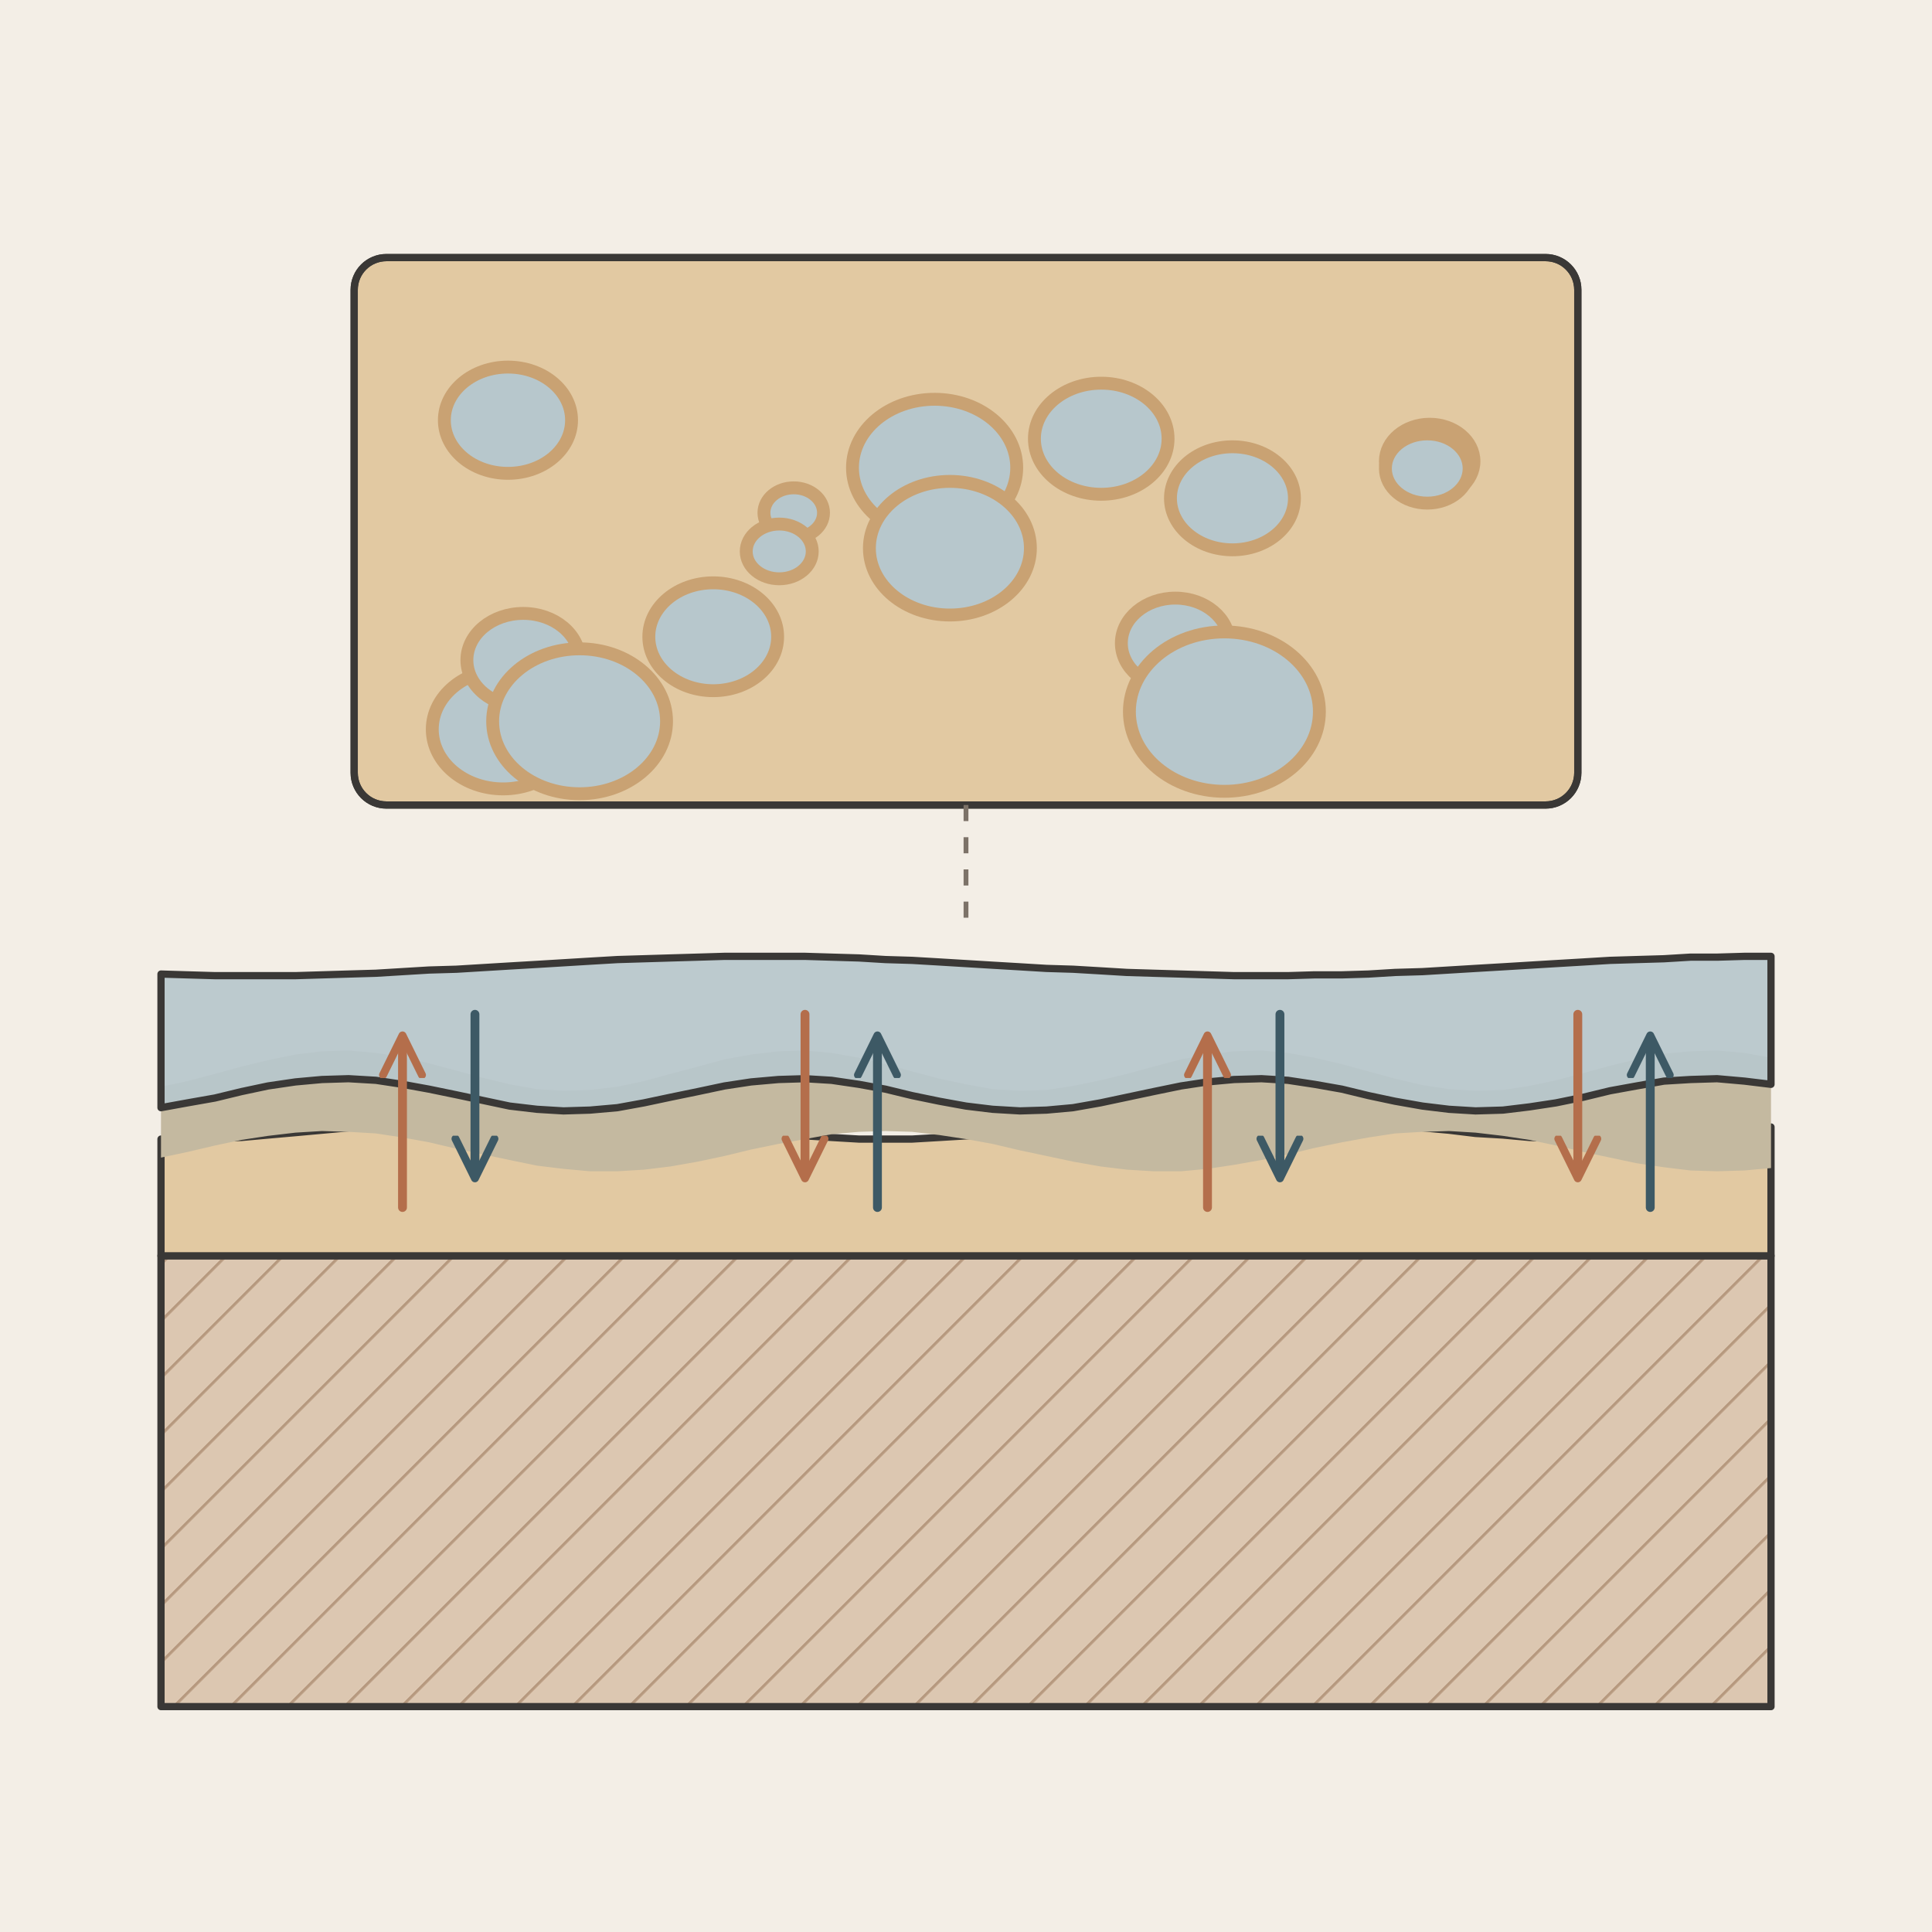
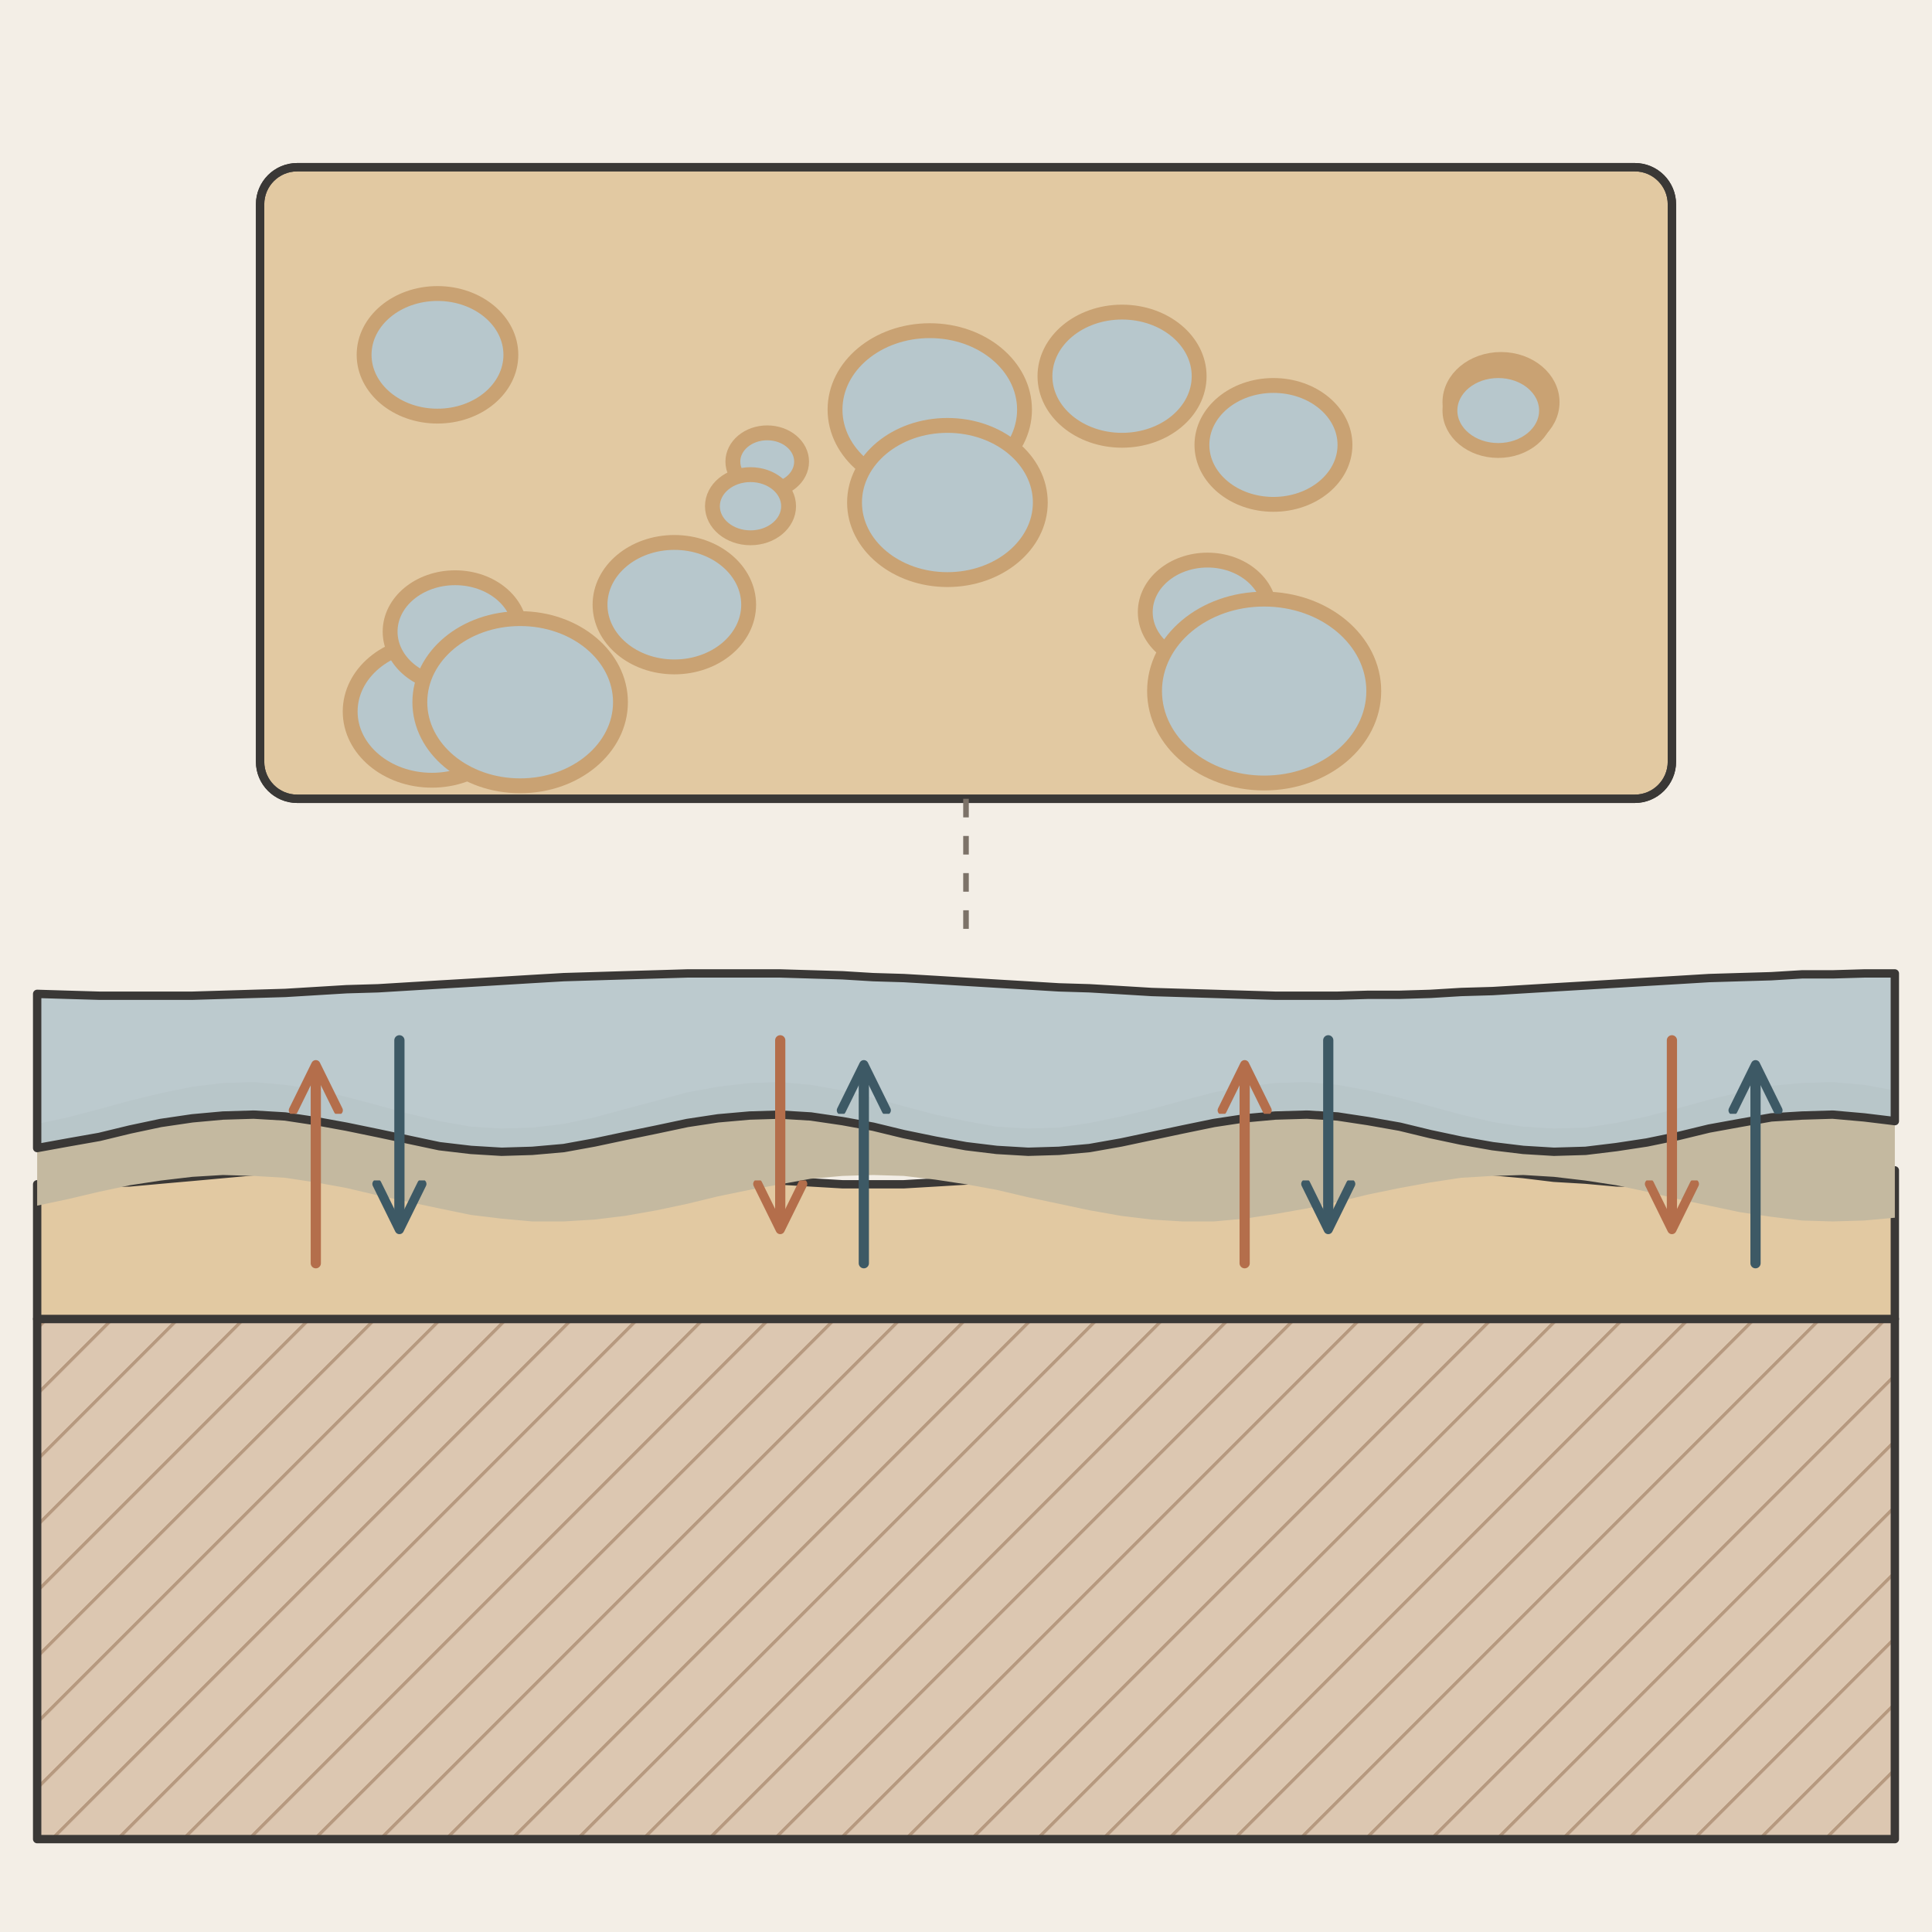
- <svg xmlns="http://www.w3.org/2000/svg" viewBox="0 0 240 240" width="240" height="240">
+ <svg xmlns="http://www.w3.org/2000/svg" viewBox="16 14 208 208" width="208" height="208">
  <rect width="240" height="240" fill="#F3EEE6" />
  <defs>
    <pattern id="h" width="5" height="5" patternUnits="userSpaceOnUse" patternTransform="rotate(45)">
      <rect width="5" height="5" fill="#DCC7B1" />
      <line x1="0" y1="0" x2="0" y2="5" stroke="#B79A80" stroke-width="0.7" />
    </pattern>
    <marker id="a" viewBox="0 0 8 8" refX="6.5" refY="4" markerWidth="5.5" markerHeight="5.5" orient="auto-start-reverse">
      <path d="M0.5,0.8L7,4L0.5,7.2" fill="none" stroke="#B46E4B" stroke-width="1.3" stroke-linecap="round" stroke-linejoin="round" />
    </marker>
    <marker id="aa" viewBox="0 0 8 8" refX="6.5" refY="4" markerWidth="5.5" markerHeight="5.5" orient="auto-start-reverse">
      <path d="M0.5,0.8L7,4L0.5,7.2" fill="none" stroke="#3D5965" stroke-width="1.3" stroke-linecap="round" stroke-linejoin="round" />
    </marker>
    <marker id="al" viewBox="0 0 8 8" refX="6.5" refY="4" markerWidth="5.5" markerHeight="5.5" orient="auto-start-reverse">
      <path d="M0.5,0.8L7,4L0.5,7.2" fill="none" stroke="#D9A441" stroke-width="1.3" stroke-linecap="round" stroke-linejoin="round" />
    </marker>
  </defs>
  <path d="M20,156L23.3,156L26.7,156L30,156L33.3,156L36.7,156L40,156L43.3,156L46.7,156L50,156L53.3,156L56.7,156L60,156L63.3,156L66.7,156L70,156L73.3,156L76.7,156L80,156L83.3,156L86.7,156L90,156L93.3,156L96.7,156L100,156L103.3,156L106.7,156L110,156L113.3,156L116.7,156L120,156L123.3,156L126.7,156L130,156L133.3,156L136.7,156L140,156L143.3,156L146.7,156L150,156L153.3,156L156.7,156L160,156L163.3,156L166.7,156L170,156L173.3,156L176.7,156L180,156L183.3,156L186.7,156L190,156L193.3,156L196.7,156L200,156L203.3,156L206.7,156L210,156L213.3,156L216.7,156L220,156L220,212L20,212Z" fill="url(#h)" stroke="#3A3836" stroke-width="0.9" stroke-linejoin="round" />
  <path d="M20,141.5L23.3,141.5L26.7,141.4L30,141.3L33.3,141L36.7,140.7L40,140.4L43.3,140.1L46.7,139.7L50,139.4L53.3,139.1L56.7,138.8L60,138.6L63.3,138.5L66.7,138.5L70,138.6L73.3,138.7L76.7,138.9L80,139.2L83.3,139.5L86.7,139.9L90,140.2L93.3,140.6L96.7,140.9L100,141.1L103.3,141.3L106.7,141.5L110,141.5L113.3,141.5L116.7,141.3L120,141.1L123.3,140.9L126.7,140.6L130,140.2L133.3,139.9L136.7,139.5L140,139.2L143.3,138.9L146.7,138.7L150,138.6L153.3,138.5L156.7,138.5L160,138.6L163.3,138.8L166.7,139.1L170,139.4L173.3,139.7L176.7,140.1L180,140.4L183.3,140.8L186.7,141L190,141.3L193.3,141.4L196.7,141.5L200,141.5L203.3,141.4L206.7,141.2L210,141L213.3,140.7L216.7,140.3L220,140L220,156L216.7,156L213.3,156L210,156L206.7,156L203.3,156L200,156L196.7,156L193.3,156L190,156L186.7,156L183.3,156L180,156L176.7,156L173.3,156L170,156L166.7,156L163.3,156L160,156L156.7,156L153.3,156L150,156L146.7,156L143.3,156L140,156L136.7,156L133.3,156L130,156L126.7,156L123.3,156L120,156L116.7,156L113.3,156L110,156L106.7,156L103.3,156L100,156L96.7,156L93.3,156L90,156L86.7,156L83.3,156L80,156L76.7,156L73.3,156L70,156L66.7,156L63.3,156L60,156L56.7,156L53.3,156L50,156L46.7,156L43.3,156L40,156L36.7,156L33.3,156L30,156L26.7,156L23.3,156L20,156Z" fill="#E2C9A2" fill-opacity="1" stroke="#3A3836" stroke-width="0.9" stroke-linejoin="round" />
  <path d="M20,135L23.3,134.3L26.7,133.4L30,132.5L33.3,131.7L36.7,131L40,130.6L43.3,130.5L46.7,130.8L50,131.3L53.3,132.1L56.7,133L60,133.9L63.3,134.7L66.7,135.3L70,135.5L73.3,135.4L76.7,135L80,134.3L83.3,133.4L86.7,132.5L90,131.6L93.3,131L96.7,130.6L100,130.5L103.3,130.8L106.7,131.4L110,132.2L113.3,133.1L116.7,134L120,134.7L123.3,135.3L126.7,135.5L130,135.4L133.3,134.9L136.7,134.2L140,133.4L143.3,132.5L146.7,131.6L150,131L153.3,130.6L156.7,130.5L160,130.8L163.3,131.4L166.7,132.2L170,133.1L173.3,134L176.7,134.8L180,135.3L183.3,135.5L186.7,135.4L190,134.9L193.3,134.2L196.7,133.3L200,132.4L203.3,131.6L206.7,130.9L210,130.6L213.3,130.5L216.7,130.8L220,131.4L220,145.1L216.7,145.4L213.3,145.5L210,145.4L206.7,145L203.3,144.5L200,143.8L196.7,143.1L193.3,142.3L190,141.6L186.7,141.1L183.3,140.7L180,140.5L176.7,140.6L173.3,140.8L170,141.3L166.7,141.9L163.3,142.6L160,143.4L156.7,144.1L153.3,144.7L150,145.2L146.7,145.5L143.3,145.5L140,145.3L136.7,144.9L133.3,144.3L130,143.6L126.7,142.9L123.3,142.1L120,141.5L116.7,141L113.3,140.6L110,140.5L106.7,140.6L103.3,140.9L100,141.5L96.7,142.1L93.3,142.8L90,143.6L86.7,144.3L83.3,144.9L80,145.3L76.7,145.5L73.3,145.5L70,145.2L66.7,144.8L63.3,144.1L60,143.4L56.7,142.7L53.3,141.9L50,141.3L46.7,140.8L43.3,140.6L40,140.5L36.7,140.7L33.3,141.1L30,141.6L26.7,142.3L23.3,143.1L20,143.8Z" fill="#C4B9A0" stroke="none" />
  <path d="M20,121L23.3,121.1L26.7,121.2L30,121.2L33.3,121.2L36.7,121.2L40,121.1L43.3,121L46.7,120.9L50,120.7L53.3,120.5L56.7,120.4L60,120.2L63.3,120L66.7,119.8L70,119.6L73.3,119.4L76.7,119.2L80,119.1L83.3,119L86.7,118.9L90,118.8L93.3,118.8L96.7,118.8L100,118.8L103.3,118.9L106.7,119L110,119.2L113.3,119.3L116.7,119.5L120,119.7L123.3,119.9L126.7,120.1L130,120.3L133.3,120.4L136.7,120.6L140,120.8L143.3,120.9L146.7,121L150,121.1L153.3,121.2L156.7,121.2L160,121.2L163.3,121.1L166.7,121.1L170,121L173.3,120.8L176.7,120.7L180,120.5L183.3,120.3L186.7,120.1L190,119.9L193.3,119.7L196.7,119.5L200,119.3L203.3,119.2L206.7,119.1L210,118.9L213.3,118.9L216.7,118.8L220,118.8L220,134.7L216.7,134.3L213.3,134L210,134.1L206.7,134.3L203.3,134.9L200,135.5L196.7,136.3L193.3,137L190,137.5L186.7,137.9L183.3,138L180,137.8L176.7,137.4L173.3,136.8L170,136.1L166.7,135.3L163.3,134.7L160,134.2L156.7,134L153.3,134.1L150,134.4L146.7,134.9L143.3,135.6L140,136.3L136.7,137L133.3,137.6L130,137.9L126.7,138L123.3,137.8L120,137.4L116.7,136.8L113.3,136.1L110,135.3L106.7,134.7L103.3,134.2L100,134L96.7,134.1L93.3,134.4L90,134.9L86.7,135.6L83.3,136.3L80,137L76.7,137.6L73.3,137.9L70,138L66.7,137.8L63.3,137.4L60,136.7L56.7,136L53.3,135.3L50,134.7L46.7,134.2L43.3,134L40,134.1L36.7,134.4L33.3,134.9L30,135.6L26.7,136.4L23.3,137L20,137.6Z" fill="#B7C7CC" fill-opacity="0.92" stroke="#3A3836" stroke-width="0.9" stroke-linejoin="round" />
  <path d="M50,150L50,129" fill="none" stroke="#B46E4B" stroke-width="1.1" stroke-linecap="round" marker-end="url(#a)" />
  <path d="M59,126L59,146" fill="none" stroke="#3D5965" stroke-width="1.1" stroke-linecap="round" marker-end="url(#aa)" />
  <path d="M100,126L100,146" fill="none" stroke="#B46E4B" stroke-width="1.1" stroke-linecap="round" marker-end="url(#a)" />
  <path d="M109,150L109,129" fill="none" stroke="#3D5965" stroke-width="1.1" stroke-linecap="round" marker-end="url(#aa)" />
  <path d="M150,150L150,129" fill="none" stroke="#B46E4B" stroke-width="1.1" stroke-linecap="round" marker-end="url(#a)" />
  <path d="M159,126L159,146" fill="none" stroke="#3D5965" stroke-width="1.1" stroke-linecap="round" marker-end="url(#aa)" />
  <path d="M196,126L196,146" fill="none" stroke="#B46E4B" stroke-width="1.1" stroke-linecap="round" marker-end="url(#a)" />
  <path d="M205,150L205,129" fill="none" stroke="#3D5965" stroke-width="1.1" stroke-linecap="round" marker-end="url(#aa)" />
  <rect x="44" y="32" width="152" height="68" rx="4" fill="#E2C9A2" stroke="#3A3836" stroke-width="0.9" />
  <ellipse cx="177.6" cy="57.3" rx="5.5" ry="4.6" fill="#B7C7CC" stroke="#C9A273" stroke-width="1.6" />
  <ellipse cx="63.1" cy="52.2" rx="7.9" ry="6.6" fill="#B7C7CC" stroke="#C9A273" stroke-width="1.6" />
  <ellipse cx="62.5" cy="90.6" rx="8.8" ry="7.4" fill="#B7C7CC" stroke="#C9A273" stroke-width="1.6" />
  <ellipse cx="146" cy="79.9" rx="6.7" ry="5.6" fill="#B7C7CC" stroke="#C9A273" stroke-width="1.6" />
  <ellipse cx="151.6" cy="85.5" rx="8" ry="6.7" fill="#B7C7CC" stroke="#C9A273" stroke-width="1.6" />
  <ellipse cx="153.1" cy="61.9" rx="7.7" ry="6.4" fill="#B7C7CC" stroke="#C9A273" stroke-width="1.6" />
  <ellipse cx="152.1" cy="88.4" rx="11.8" ry="9.9" fill="#B7C7CC" stroke="#C9A273" stroke-width="1.6" />
  <ellipse cx="116.1" cy="58.1" rx="10.2" ry="8.5" fill="#B7C7CC" stroke="#C9A273" stroke-width="1.6" />
  <ellipse cx="88.6" cy="79.1" rx="8" ry="6.7" fill="#B7C7CC" stroke="#C9A273" stroke-width="1.6" />
  <ellipse cx="98.6" cy="63.7" rx="3.7" ry="3.1" fill="#B7C7CC" stroke="#C9A273" stroke-width="1.6" />
  <ellipse cx="118" cy="68.1" rx="10" ry="8.3" fill="#B7C7CC" stroke="#C9A273" stroke-width="1.6" />
  <ellipse cx="65" cy="82" rx="7" ry="5.8" fill="#B7C7CC" stroke="#C9A273" stroke-width="1.6" />
  <ellipse cx="96.8" cy="68.5" rx="4.1" ry="3.4" fill="#B7C7CC" stroke="#C9A273" stroke-width="1.6" />
  <ellipse cx="136.8" cy="54.5" rx="8.3" ry="6.9" fill="#B7C7CC" stroke="#C9A273" stroke-width="1.6" />
  <ellipse cx="72" cy="89.6" rx="10.8" ry="9" fill="#B7C7CC" stroke="#C9A273" stroke-width="1.6" />
  <ellipse cx="177.3" cy="58.2" rx="5.2" ry="4.3" fill="#B7C7CC" stroke="#C9A273" stroke-width="1.6" />
  <rect x="44" y="32" width="152" height="68" rx="4" fill="none" stroke="#3A3836" stroke-width="0.9" />
  <path d="M120,100L120,116" fill="none" stroke="#7C7268" stroke-width="0.6" stroke-dasharray="2 2" />
</svg>
